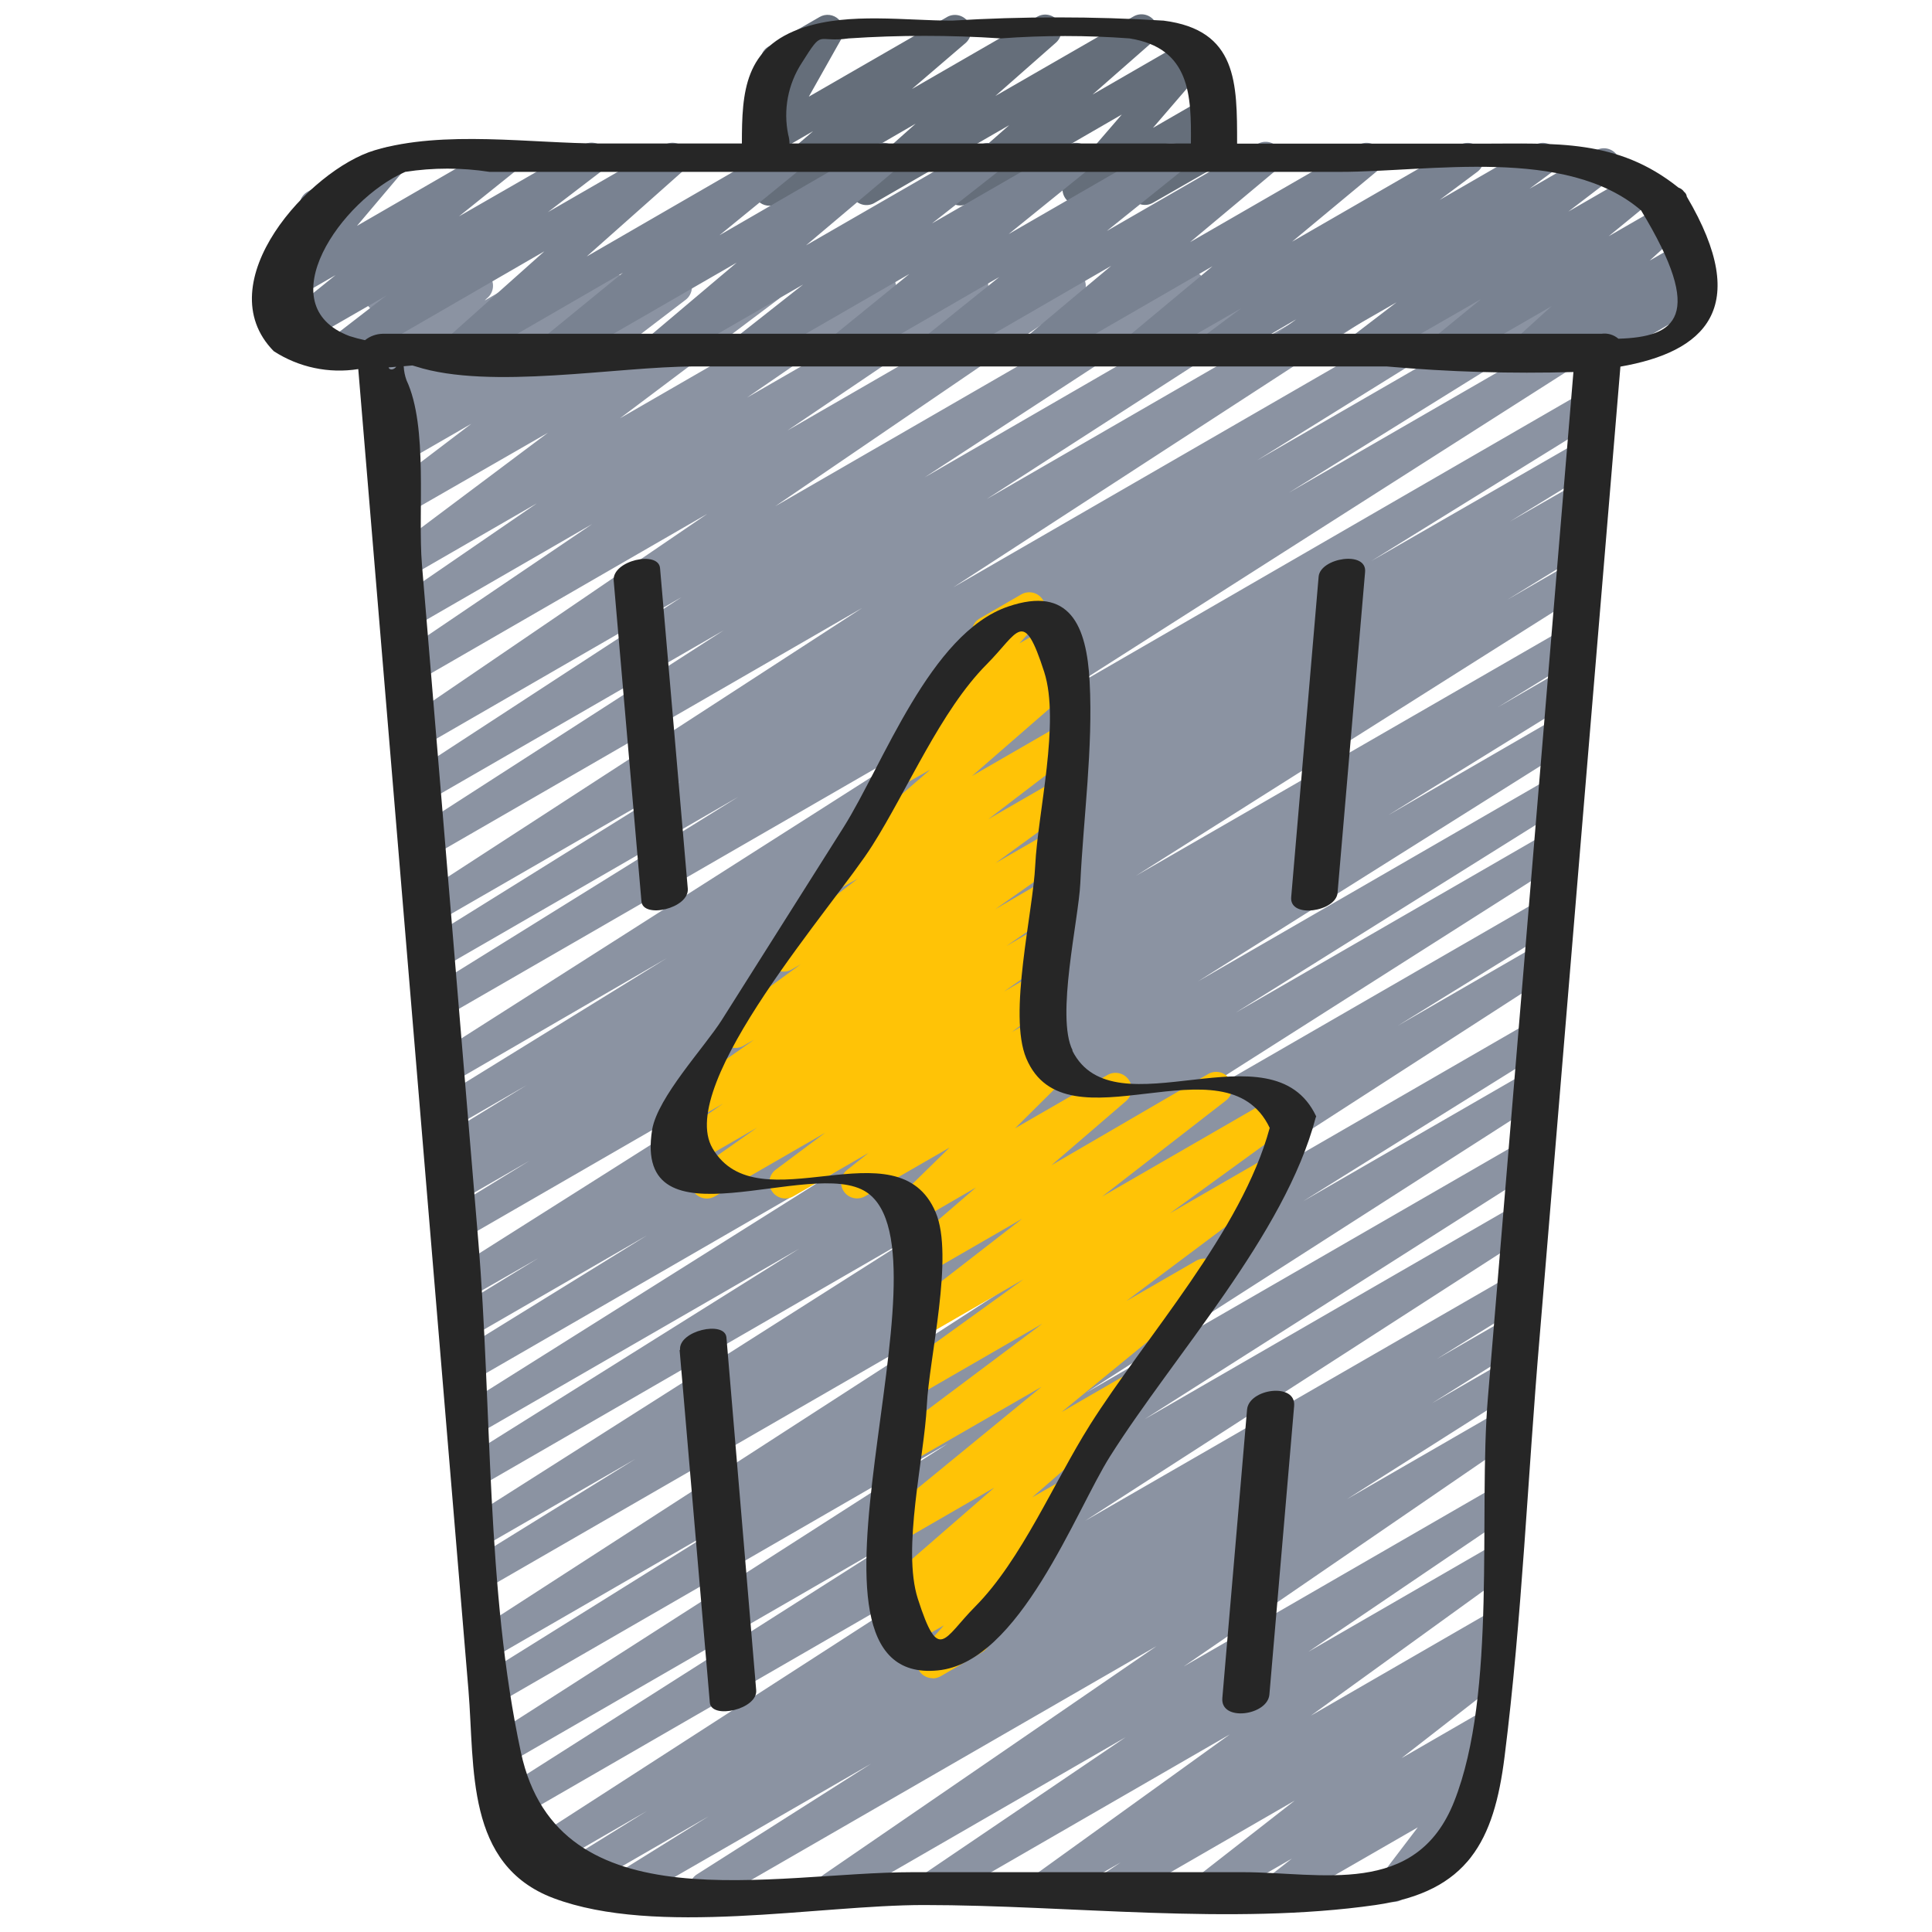
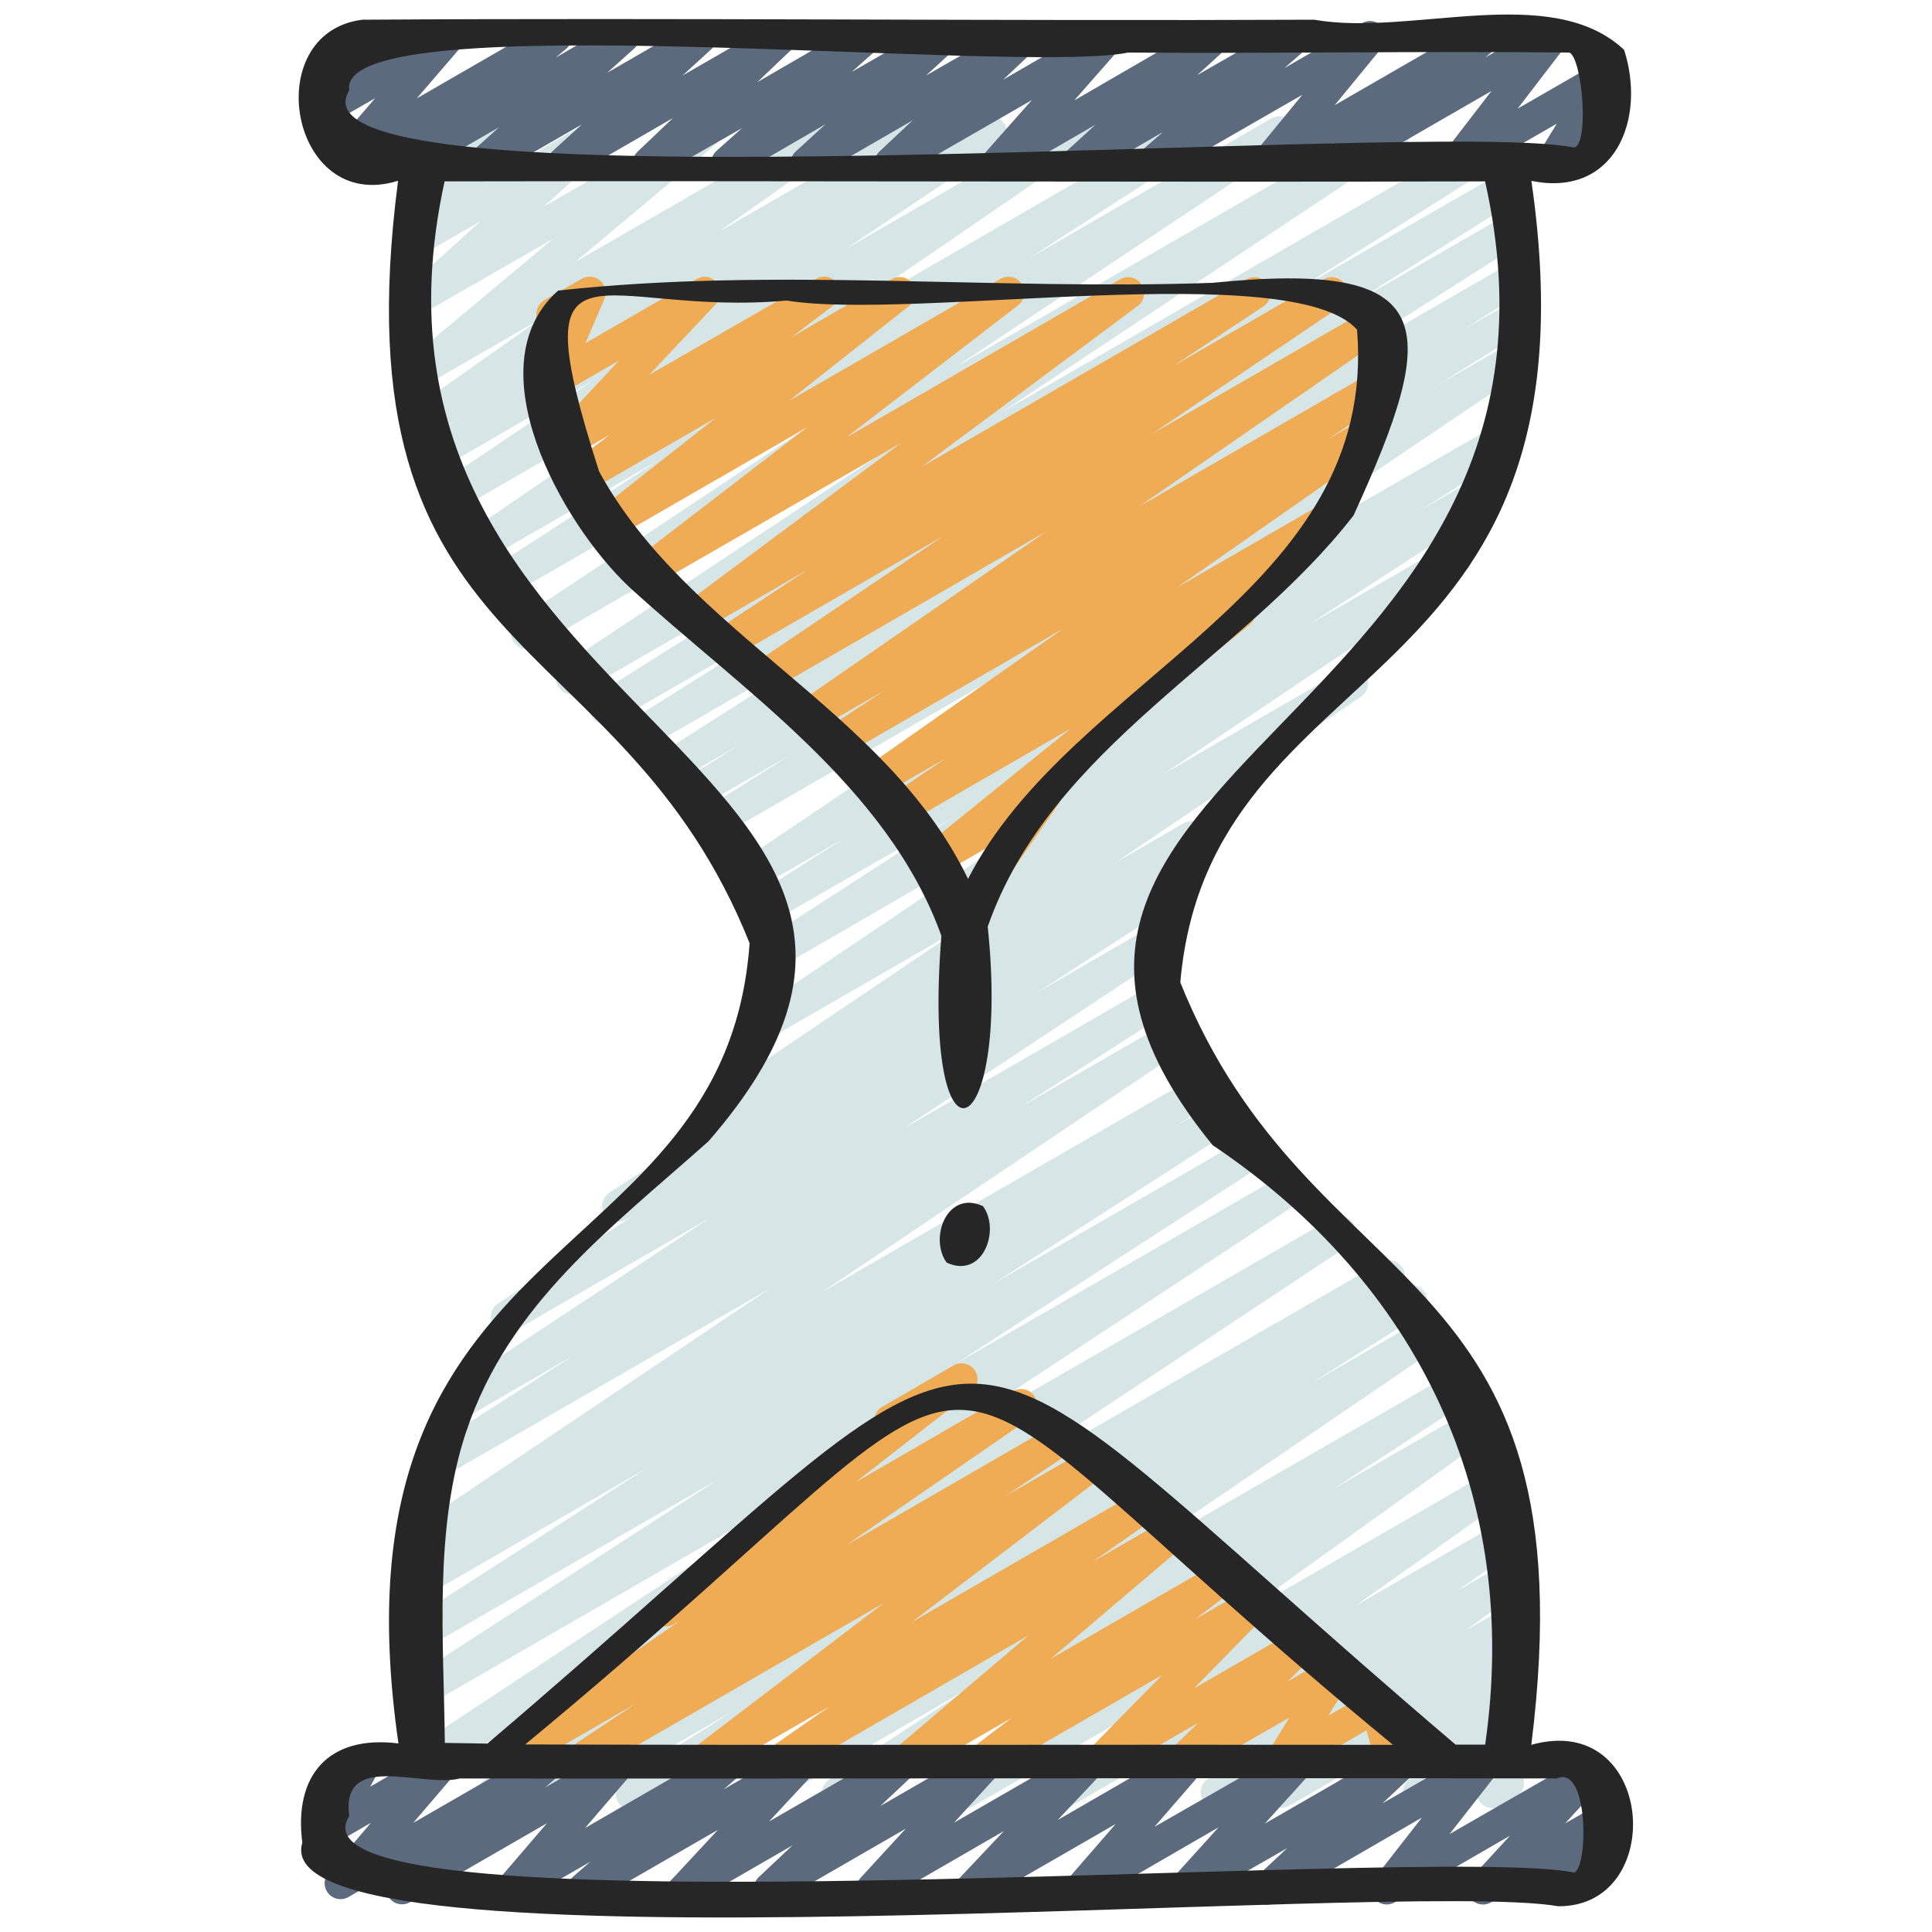
- <svg xmlns="http://www.w3.org/2000/svg" width="100px" height="100px" viewBox="0 0 250 250" preserveAspectRatio="none">
-   <path d="M80.77,246.34a2.07,2.07,0,0,1-1.09-3.83l12-7.47L74,245.24a2.07,2.07,0,0,1-2.13-3.55l11.83-7.34-14,8.08a2.07,2.07,0,0,1-2.16-3.53l58-37.43L66.28,235.68a2.07,2.07,0,0,1-2.15-3.54l51.08-32.49L65.49,228.36a2.07,2.07,0,0,1-2.15-3.54l59.27-38-57.8,33.37a2.07,2.07,0,0,1-2.13-3.55l31.78-19.82L64.31,214.23a2.07,2.07,0,0,1-2.16-3.54l67.28-43.48-65.87,38a2.07,2.07,0,1,1-2.12-3.56l20.78-12.86-19.08,11A2.08,2.08,0,0,1,61,196.29l57.2-36.35L62.47,192.13a2.08,2.08,0,0,1-2.14-3.56l43.1-27-41.5,23.95A2.08,2.08,0,0,1,59.78,182l48.76-30.67-47.2,27.26A2.07,2.07,0,0,1,59.21,175l24.52-15.15L60.88,173.05a2.08,2.08,0,0,1-2.12-3.57l10.87-6.66-9.16,5.25a2.08,2.08,0,0,1-2.15-3.55l58.32-36.91-56.82,32.8a2.08,2.08,0,0,1-2.13-3.57l10.83-6.64-9.13,5.26a2.07,2.07,0,0,1-2.12-3.56l1.4-.85a2.08,2.08,0,0,1-1.78-3.74l11.27-6.9-9.55,5.52a2.07,2.07,0,0,1-2.12-3.56L86.26,124l-28.11,16.3A2.08,2.08,0,0,1,56,136.73L126.18,92,57.43,131.67a2.08,2.08,0,0,1-2.13-3.56l40.24-25L56.91,125.42a2.08,2.08,0,0,1-2.14-3.56l33.36-20.77L56.4,119.4a2.07,2.07,0,0,1-2.16-3.52l57.34-37.22L55.7,110.92a2.07,2.07,0,0,1-2.15-3.53l40.1-25.83L55.11,103.8a2.07,2.07,0,0,1-2.79-.71,2.09,2.09,0,0,1,.62-2.82l35.26-23L54.52,96.72a2.07,2.07,0,0,1-2.21-3.5L91.53,66.49,53.82,88.26a2.08,2.08,0,0,1-2.2-3.51l25-16.93L53.24,81.32A2.08,2.08,0,0,1,51,77.81L69.47,65.13,52.7,74.81a2.07,2.07,0,0,1-2.29-3.45L70.9,56,52,66.86a2.08,2.08,0,0,1-2.3-3.44L61,54.83l-9.47,5.46a2.07,2.07,0,0,1-2.29-3.44l2-1.54-.15.08A2.07,2.07,0,0,1,48.72,52l1.36-1.14a2.07,2.07,0,0,1-1.89-3.5l1.12-1.1a2.08,2.08,0,0,1-2-2.66l1-3.44a2,2,0,0,1-.83-.79,2.08,2.08,0,0,1,.75-2.83l2.08-1.2a2.08,2.08,0,0,1,3,2.38l-.61,2.08,7.74-4.46A2.07,2.07,0,0,1,63,38.61l-.28.28,6.16-3.56a2.08,2.08,0,0,1,2.36,3.39l-.89.74,7.17-4.15a2.07,2.07,0,0,1,2.29,3.45l-2,1.55,8.67-5a2.08,2.08,0,0,1,2.3,3.44L77.53,47.34,98.41,35.29a2.07,2.07,0,0,1,2.28,3.45L80.22,54.13l32.67-18.86a2.08,2.08,0,0,1,2.21,3.51L96.66,51.45l28.05-16.17a2.07,2.07,0,0,1,2.2,3.51l-25,16.91,35.42-20.45a2.07,2.07,0,0,1,2.2,3.51L100.3,65.52l52.44-30.28a2.07,2.07,0,0,1,2.17,3.53l-35.26,23L165.6,35.21a2.07,2.07,0,0,1,2.15,3.53L127.68,64.58l50.85-29.36a2.07,2.07,0,0,1,2.17,3.53L123.36,76,194,35.21a2.08,2.08,0,0,1,2.14,3.56L162.68,59.56l42.2-24.36A2.07,2.07,0,0,1,207,38.76l-40.23,25,38.9-22.46a2.07,2.07,0,0,1,2.15,3.54L137.62,89.61l67.47-39a2.07,2.07,0,0,1,2.12,3.56L177.44,72.6,204.56,57a2.07,2.07,0,0,1,2.12,3.56l-11.31,6.93,8.74-5A2.08,2.08,0,0,1,206.23,66l-2.11,1.28A2.07,2.07,0,0,1,205.81,71l-10.76,6.6,8.19-4.73a2.07,2.07,0,0,1,2.14,3.55L147,113.32l55.49-32a2.08,2.08,0,0,1,2.13,3.56l-10.81,6.64,8.23-4.76a2.08,2.08,0,0,1,2.13,3.57l-24.58,15.18L201.57,92.8a2.08,2.08,0,0,1,2.15,3.55L155,127l45.91-26.51a2.07,2.07,0,0,1,2.14,3.55l-43.16,27,40.42-23.33a2.07,2.07,0,0,1,2.15,3.54L145.3,147.61l54.34-31.36a2.08,2.08,0,0,1,2.12,3.57l-20.87,12.9,18.25-10.54a2.07,2.07,0,0,1,2.16,3.54L134,169.18l64.27-37.11a2.07,2.07,0,0,1,2.14,3.55l-31.79,19.82,29.11-16.8a2.07,2.07,0,0,1,2.15,3.54l-59.28,38L197,147.64a2.07,2.07,0,0,1,2.14,3.54L148.1,183.65l48.23-27.84a2.08,2.08,0,0,1,2.16,3.54l-58.07,37.44L195.56,165a2.07,2.07,0,0,1,2.13,3.55l-11.78,7.31,9.19-5.3a2.07,2.07,0,0,1,2.13,3.55l-11.94,7.47,9.34-5.39a2.07,2.07,0,0,1,2.15,3.54L174.28,194l19.82-11.44a2.07,2.07,0,0,1,2.2,3.51l-43.13,29.57,40.12-23.16a2.07,2.07,0,0,1,2.19,3.51L169.3,213.74l23.33-13.48a2.08,2.08,0,0,1,2.25,3.48L169.63,222l22.27-12.86a2.07,2.07,0,0,1,2.2,3.51l-2.46,1.66a2.08,2.08,0,0,1,2.13,3.53l-12.41,9.66,9.45-5.46a2.08,2.08,0,0,1,2.31,3.43l-2.84,2.22.06,0a2.08,2.08,0,0,1,2.69,3.05l-5,6.56a2.09,2.09,0,0,1,2.23,1,2.06,2.06,0,0,1-.76,2.82l-8.19,4.74a2.09,2.09,0,0,1-2.58-.43,2.07,2.07,0,0,1-.11-2.61l4.84-6.36-16.8,9.68a2.07,2.07,0,0,1-2.31-3.43l2.82-2.21-9.77,5.64a2.07,2.07,0,0,1-2.31-3.43L167.53,233l-22.69,13.1a2.08,2.08,0,0,1-2.2-3.51L145,241l-8.84,5.09a2.08,2.08,0,0,1-2.25-3.48l25.23-18.18-37.52,21.66a2.08,2.08,0,0,1-2.2-3.51l26.23-17.78-36.88,21.29a2.07,2.07,0,0,1-2.21-3.5L149.67,213,92.38,246.05a2.07,2.07,0,0,1-2.15-3.54l22.51-14.3L81.81,246.05a2,2,0,0,1-1,.29Z" fill="#8b93a2" />
-   <path d="M99.57,26.62a2.05,2.05,0,0,1-1.95-1.35,2.09,2.09,0,0,1,.6-2.3l7-6-5.09,2.94a2.07,2.07,0,0,1-2.84-2.82l4.23-7.49-.17.09A2.07,2.07,0,0,1,99.32,6.1l6.73-3.9a2.06,2.06,0,0,1,2.49.32A2.09,2.09,0,0,1,108.89,5l-4.23,7.51,18-10.37A2.08,2.08,0,0,1,125,5.52l-7,6,16.26-9.38a2.08,2.08,0,0,1,2.41,3.35l-7.87,6.93L146.64,2.15a2.07,2.07,0,0,1,2.41,3.35l-7.67,6.73,12.34-7.12a2.07,2.07,0,0,1,2.61,3.15l-7.14,8.29,6.74-3.89a2.08,2.08,0,0,1,2.6,3.17l-1.29,1.46a2.08,2.08,0,0,1,.83,3.86l-8.88,5.09a2.07,2.07,0,0,1-2.59-3.16l.46-.53-6.44,3.71A2.07,2.07,0,0,1,138,23.12l7.16-8.3L125.33,26.29a2.07,2.07,0,0,1-2.41-3.35l7.68-6.75L113.05,26.32A2.08,2.08,0,0,1,110.64,23L118.49,16,100.61,26.35a2,2,0,0,1-1,.27Z" fill="#656e7a" />
-   <path d="M166,47.24a2.07,2.07,0,0,1-1.24-3.73l3-2.21L158,47a2.08,2.08,0,0,1-2.28-3.46l4.91-3.66L148.26,47a2.07,2.07,0,0,1-2.36-3.39l11-9.16L135.16,47a2.08,2.08,0,0,1-2.37-3.39l11-9.21L122,47a2.07,2.07,0,0,1-2.34-3.41l9.64-7.74L110,47a2.07,2.07,0,0,1-2.34-3.41l10-8.13L97.66,47a2.07,2.07,0,0,1-2.32-3.42l8.58-6.76L86.29,47a2.07,2.07,0,0,1-2.37-3.38l11.4-9.63L72.78,47a2.07,2.07,0,0,1-2.35-3.4l10.16-8.3L60.36,47a2.08,2.08,0,0,1-2.43-3.32L70.44,32.52,45.4,47a2.07,2.07,0,0,1-2.29-3.44L50,38.24,38.47,44.88a2.08,2.08,0,0,1-2.34-3.41l7.29-5.87-5.48,3.16a2.08,2.08,0,0,1-2.62-3.14l6-7a2.07,2.07,0,0,1-1.52-3.81l9.58-5.53A2.07,2.07,0,0,1,52,22.36l-5.81,6.87L64.34,18.74a2.08,2.08,0,0,1,2.34,3.41L59.39,28,75.5,18.74a2.07,2.07,0,0,1,2.29,3.44L70.9,27.45,86,18.74a2.08,2.08,0,0,1,2.42,3.35L75.92,33.19l25-14.45a2.08,2.08,0,0,1,2.35,3.4l-10.17,8.3,20.23-11.7a2.08,2.08,0,0,1,2.38,3.38l-11.41,9.63,22.55-13a2.08,2.08,0,0,1,2.32,3.43l-8.57,6.73,17.62-10.16a2.08,2.08,0,0,1,2.35,3.41l-10.05,8.13,20-11.54a2.07,2.07,0,0,1,2.33,3.4l-9.63,7.74,19.32-11.14A2.08,2.08,0,0,1,165,22.13l-11,9.2,21.83-12.59a2.08,2.08,0,0,1,2.37,3.39l-11,9.14,21.73-12.53a2.08,2.08,0,0,1,2.28,3.46l-4.92,3.67,12.35-7.13a2.08,2.08,0,0,1,2.27,3.47l-3,2.22,8.54-4.93a2.07,2.07,0,0,1,2.3,3.44l-5.81,4.44,8.87-5.12a2.07,2.07,0,0,1,2.35,3.4l-6,4.91,7.35-4.24a2.07,2.07,0,0,1,2.42,3.32l-4.46,4.07,4.14-2.39A2.07,2.07,0,0,1,220,34.6l-1.07,1.06a2.07,2.07,0,0,1,1.28,3.85L207.32,47a2.07,2.07,0,0,1-2.49-3.27l.6-.6L198.73,47a2.07,2.07,0,0,1-2.43-3.32l4.47-4.06L188,47a2.08,2.08,0,0,1-2.35-3.4l6-4.9L177.21,47a2.07,2.07,0,0,1-2.3-3.44l5.8-4.44L167,47a2,2,0,0,1-1,.29Z" fill="#798291" />
-   <path d="M120.69,217.16a2.07,2.07,0,0,1-1.55-3.45l3-3.39-4.85,2.79a2.07,2.07,0,0,1-2.35-3.39l1.86-1.53a2.07,2.07,0,0,1-2.24-3.44l14.1-12.25L117.4,199a2.07,2.07,0,0,1-2.34-3.4l19.72-16.15-16.92,9.76a2.07,2.07,0,0,1-2.29-3.45l19.33-14.49-16.66,9.62a2.08,2.08,0,0,1-2.25-3.48l16.45-11.87-13.86,8a2.07,2.07,0,0,1-2.31-3.43l16-12.41L119,165.36a2.07,2.07,0,0,1-2.39-3.36l9.68-8.34-7,4.06a2.08,2.08,0,0,1-2.49-3.28l6.08-5.95-10.93,6.3a2.07,2.07,0,0,1-2.33-3.41l2.78-2.2-9.72,5.61a2.07,2.07,0,0,1-2.28-3.45l6.39-4.77-14.25,8.22a2.07,2.07,0,0,1-2.24-3.48l7.65-5.39-9.77,5.64a2.07,2.07,0,0,1-2.21-3.5l7.6-5.25-3.15,1.81a2.07,2.07,0,0,1-2.22-3.49l9.38-6.59-1.25.71A2.07,2.07,0,0,1,94,131.78l9.61-7-1.2.69a2.06,2.06,0,0,1-2.72-.66,2.08,2.08,0,0,1,.43-2.78L111,113.7l-1.82,1a2.07,2.07,0,0,1-2.39-3.36L120.36,99.6,117.87,101a2.07,2.07,0,0,1-2.34-3.41l5.16-4.18a2.07,2.07,0,0,1-.58-3.22l6.22-6.93a1.73,1.73,0,0,1-.3-.41,2.07,2.07,0,0,1,.76-2.83l5.39-3.12a2.08,2.08,0,0,1,2.58,3.18l-2.85,3.17,4.64-2.67A2.07,2.07,0,0,1,138.89,84l-1.18,1a2.07,2.07,0,0,1,1.62,3.62l-13.55,11.79,10.74-6.2a2.07,2.07,0,0,1,2.29,3.44L127.89,106l8.3-4.79a2.07,2.07,0,0,1,2.25,3.47l-9.61,7,7.06-4.07a2.07,2.07,0,0,1,2.22,3.49l-9.37,6.58,6.86-4a2.07,2.07,0,0,1,2.22,3.5l-7.59,5.24,5.12-3a2.08,2.08,0,0,1,2.23,3.49l-7.65,5.39,5.14-3a2.08,2.08,0,0,1,2.28,3.46l-6.41,4.78,3.84-2.21a2.07,2.07,0,0,1,2.32,3.41l-2.77,2.2.59-.34A2.07,2.07,0,0,1,137.4,140l-6.05,6,12-6.92a2.08,2.08,0,0,1,2.39,3.37l-9.68,8.33L156.3,139a2.07,2.07,0,0,1,2.31,3.43l-16,12.41,22.94-13.24a2.08,2.08,0,0,1,2.25,3.48L151.39,157l11.42-6.59a2.07,2.07,0,0,1,2.28,3.45l-19.34,14.49,9-5.19a2.07,2.07,0,0,1,2.35,3.4l-19.72,16.15,7.88-4.56a2.07,2.07,0,0,1,2.4,3.36l-14.1,12.25,2.9-1.66a2.07,2.07,0,0,1,2.35,3.39l-5.67,4.67a2.09,2.09,0,0,1,.74,3.3l-6.34,7.09a1.83,1.83,0,0,1,.31.42,2.06,2.06,0,0,1-.76,2.82l-5.36,3.11a2.13,2.13,0,0,1-1,.28Z" fill="#ffc306" />
-   <path d="M138.79,135.91c-2.18-4.34.78-16.9,1-21.6.41-8.55,1.66-17.54,1.21-26.08-.38-7.27-2.55-12.48-10.56-9.74-10.1,3.45-16.18,20.47-21.29,28.57L93.39,132c-2.21,3.49-8.27,9.95-9,14.16-2.55,15.76,20.69,3.4,27.74,8.11,11.95,8-12.17,64,9.22,61.88,10.57-1,17.83-20.65,22.29-27.7,8.29-13.13,22.6-28.65,26.6-43.8l0,0c0-.07.1-.14.07-.2-5.69-12.08-26.13,2.29-31.55-8.49Zm2.2,48.56c-4.54,7.19-8.81,17.39-14.8,23.42-4.12,4.15-4.71,7.41-7.42-1-2.08-6.49.83-18.25,1.16-25,.28-6.1,3.55-19.33,1.15-25-4.9-11.64-23,1.79-28.88-8.3-4.87-8.35,16-31.71,20.7-39.22,4.56-7.19,8.79-17.39,14.79-23.42,4.12-4.14,4.72-7.41,7.43,1,2.08,6.49-.83,18.25-1.16,25-.28,6.1-3.54,19.33-1.16,25,5.13,12.18,25.8-3,31.5,9-3.63,13.4-16,26.94-23.31,38.51Z" fill="#262626" />
-   <path d="M48.5,19.44c-8.4,2.49-21.77,17.14-13.08,26a15.61,15.61,0,0,0,10.94,2.32q4.44,53.2,8.87,106.4,2.69,32.28,5.39,64.56c.83,10.06-.42,22.59,11,26.9,13.32,5,34.16.89,47.93.89,18.79,0,39.8,2.67,58.43,0,12-1.72,15.35-8.34,16.71-19.19,2.27-18,3-36.37,4.55-54.46q5.2-62.71,10.44-125.42c10.79-1.88,17.16-7.47,8.59-22a.89.89,0,0,0-.35-.62,1.4,1.4,0,0,0-.72-.54c-7.93-6.35-15.88-5.69-25.64-5.69H160.08c0-7.82.06-14.7-9.51-15.92a223.16,223.16,0,0,0-27.37,0c-6,0-13.3-1.06-19.16.87C96.31,6.06,96,11.9,96,18.57H77.84c-9.06,0-20.41-1.78-29.34.87Zm1.78,28.1,1-.08C50.81,48,50.35,47.82,50.28,47.54ZM192.53,180.9c-1.25,14.91,1.21,38.13-4.36,52.21-4.93,12.48-17.29,9.15-27.32,9.15H118.08c-18,0-45.84,7-50.67-15.49-4.54-21.06-3.73-44.75-5.52-66.19L54.6,73.06c-.56-6.7.83-17.84-2-23.86a6.19,6.19,0,0,1-.36-1.81l1.12-.1c.16.05.28.07.45.13,9.58,3.08,26.07,0,36,0h89.64a207.07,207.07,0,0,0,24.15.72ZM212.36,27.23c8.39,13.82,4.46,16.38-2.94,16.6a2.76,2.76,0,0,0-2.19-.64H49.51a3.79,3.79,0,0,0-2.28.83,20.55,20.55,0,0,1-2-.53c-10.6-4-1.07-17.65,7.21-21.25a35.64,35.64,0,0,1,10.91,0H173.4C185,22.24,202.67,18.91,212.36,27.23ZM102,17.45a12.41,12.41,0,0,1,1.75-9.31c2.86-4.54,1.78-2.56,6.07-3.17a147,147,0,0,1,19.69,0,112.85,112.85,0,0,1,16.65,0c7.91,1.25,8,7.47,7.94,13.6H102.16a4.21,4.21,0,0,0-.16-1.12Z" fill="#262626" />
-   <path d="M87.94,174.68q1.95,22.81,3.91,45.63c.19,2.22,6.22.89,6-1.61L94,173.07c-.19-2.23-6.23-.89-6,1.61Z" fill="#262626" />
-   <path d="M89,115,85.41,73.52c-.19-2.32-6.22-1-6,1.61L83,116.61C83.16,118.93,89.19,117.57,89,115Z" fill="#262626" />
-   <path d="M161.37,182.4l-3.2,37.33c-.26,3.1,5.86,2.27,6.09-.46l3.2-37.33C167.73,178.85,161.61,179.68,161.37,182.4Z" fill="#262626" />
-   <path d="M170.63,74.62q-1.77,20.73-3.55,41.47c-.25,2.84,5.85,1.86,6-.58q1.78-20.73,3.56-41.47C176.93,71.2,170.84,72.18,170.63,74.62Z" fill="#262626" />
+ <svg xmlns="http://www.w3.org/2000/svg" width="250" height="250" viewBox="0 0 250 250">
+   <path d="M63.83,234.15a2.06,2.06,0,0,1-2.07-2.06,2.08,2.08,0,0,1,.92-1.73l54.17-35.93L55.72,229.72a2.07,2.07,0,0,1-2.17-3.52l54.57-36-52.4,30.26a2.07,2.07,0,0,1-2.16-3.53L93,191.4,55.72,212.9a2.07,2.07,0,0,1-2.15-3.53l30-19.32L55.72,206.16a2.07,2.07,0,0,1-2.13-3.54l3.77-2.37-1.51.87a2.07,2.07,0,0,1-2.18-3.51l45.89-30.83L57.55,191a2.06,2.06,0,0,1-2.15-3.52l18.93-12.15-14.24,8.23a2.07,2.07,0,0,1-2.18-3.52l34-22.47L66.55,172.22a2.07,2.07,0,0,1-2.15-3.53l17.87-11.58-1.21.69a2.06,2.06,0,0,1-2.15-3.52l14.27-9.18a2.07,2.07,0,0,1-1.28-2.63,2.12,2.12,0,0,1,.8-1l32.05-21.61-24.42,14.09a2.06,2.06,0,0,1-2.18-3.5L137,104.28,101.24,125a2.07,2.07,0,0,1-2.16-3.53L123,106l-22.62,13a2.07,2.07,0,0,1-2.14-3.53l11.21-7.11-10.61,6.12a2.07,2.07,0,0,1-2.19-3.5l48.42-32.66-50.5,29.11a2.07,2.07,0,0,1-2.13-3.54l10-6.29L91.32,104a2.07,2.07,0,0,1-2.14-3.54l6.57-4.11-7.91,4.55a2.07,2.07,0,0,1-2.15-3.53l28.92-18.44L83.38,97a2.07,2.07,0,0,1-2.14-3.54l21.09-13.27-23,13.26a2.07,2.07,0,0,1-2.14-3.54h0l28.56-18L75,89.61a2.07,2.07,0,0,1-2.18-3.51l51.68-34.32-55.39,32A2.07,2.07,0,0,1,67,80.23l43-28.61L64.66,77.79a2.07,2.07,0,0,1-2.15-3.53L85.05,59.67,61.9,73a2.07,2.07,0,0,1-2.2-3.5l35-24L58.92,66.19a2.07,2.07,0,1,1-2.19-3.51l19.94-13.4L57.24,60.5A2.07,2.07,0,0,1,55.07,57l4-2.64-2.76,1.58a2.06,2.06,0,0,1-2.23-3.47L69.86,41.32,55.8,49.43a2.07,2.07,0,0,1-2.36-3.37L71.57,30.9,55.72,40a2.07,2.07,0,0,1-2.43-3.31l8.9-8.07-6.47,3.72a2.07,2.07,0,0,1-2.67-3.05l3.92-5L55.73,25a2.07,2.07,0,0,1-3-2.46l.83-2.44a1.88,1.88,0,0,1-.67-.7,2.07,2.07,0,0,1,.75-2.82l2.07-1.19a2.06,2.06,0,0,1,3,2.46l-.27.82,5.69-3.27a2.07,2.07,0,0,1,2.67,3.06l-3.93,5,14-8.12a2.07,2.07,0,0,1,2.42,3.31l-8.89,8.06L90.14,15.39a2.07,2.07,0,0,1,2.36,3.38L74.41,33.92l32.11-18.54a2.06,2.06,0,0,1,2.23,3.47L93,30l25.36-14.64a2.07,2.07,0,0,1,2.17,3.52l-4,2.62,10.67-6.15a2.07,2.07,0,0,1,2.19,3.51l-20,13.38,29.3-16.91a2.06,2.06,0,0,1,2.2,3.49l-35,24,47.71-27.54a2.07,2.07,0,0,1,2.16,3.53l-22.5,14.55,31.34-18.09a2.07,2.07,0,0,1,2.17,3.51l-43,28.63L179.4,15.31a2.06,2.06,0,0,1,2.17,3.51L129.89,53.17l64.09-37a2.06,2.06,0,0,1,2.13,3.53l-28.56,18L194,22.49A2.06,2.06,0,0,1,196.11,26l-21,13.23L194,28.35a2.07,2.07,0,0,1,2.14,3.53L167.2,50.32,194,34.87a2.06,2.06,0,0,1,2.13,3.53l-6.56,4.11L194,40a2.06,2.06,0,0,1,2.13,3.53L186,49.84l7.9-4.55a2.06,2.06,0,0,1,2.18,3.5L147.7,81.47l45.1-26A2.07,2.07,0,0,1,194.94,59L183.83,66,191,61.88a2.07,2.07,0,0,1,2.16,3.52L169.26,80.89l18-10.4A2.07,2.07,0,0,1,189.47,74L150.6,100.13,174,86.6a2.07,2.07,0,0,1,2.19,3.5l-32,21.62,9-5.21a2.07,2.07,0,0,1,2.16,3.53l-4.62,3a2.07,2.07,0,0,1,1.38,3.79l-17.86,11.57,14.28-8.24a2,2,0,0,1,2.79.71,2.07,2.07,0,0,1-.61,2.81l-33.95,22.44,32-18.49a2.07,2.07,0,0,1,2.15,3.52l-18.9,12.13,18.08-10.44a2.07,2.07,0,0,1,2.19,3.51l-45.91,30.85,47.31-27.33a2.07,2.07,0,0,1,2.13,3.55l-3.83,2.4,4.4-2.54a2.07,2.07,0,0,1,2.15,3.53l-30,19.31,32.37-18.68a2.07,2.07,0,0,1,2.15,3.52l-39.38,25.51L166.06,152a2.07,2.07,0,0,1,2.17,3.51l-54.57,36,58.75-33.9a2.07,2.07,0,0,1,2.18,3.51L120.42,197l58.26-33.63a2.06,2.06,0,0,1,2.12,3.54l-2,1.27,2.76-1.59a2.07,2.07,0,0,1,2.15,3.54l-14.1,8.91,14.84-8.59a2.07,2.07,0,0,1,2.2,3.49l-42.16,28.76,44-25.37a2.06,2.06,0,0,1,2.16,3.51l-18.14,11.85,18.11-10.45a2.07,2.07,0,0,1,2.24,3.47L159.73,209.5l33.11-19.12a2.07,2.07,0,0,1,2.23,3.48l-19.69,13.93,18.42-10.63a2.07,2.07,0,0,1,2.22,3.48l-7.59,5.29,5.56-3.21a2.07,2.07,0,0,1,2.25,3.46L189.62,211l4.4-2.53a2.07,2.07,0,0,1,2.26,3.45L194.85,213a2.07,2.07,0,0,1,1.55,3.64l-1.84,1.52a2.07,2.07,0,0,1,2,3.44L195,223.24a2,2,0,0,1,1.42.45,2.09,2.09,0,0,1,.69,2.22l-.94,3a2.11,2.11,0,0,1,.77.77,2.07,2.07,0,0,1-.75,2.82l-2.07,1.2a2.07,2.07,0,0,1-3-2.4l.5-1.62-7,4a2.07,2.07,0,0,1-2.51-3.24l1-1.06-7.45,4.31a2.07,2.07,0,0,1-2.35-3.38l1.49-1.24-8,4.62a2.07,2.07,0,0,1-2.26-3.45l.24-.18-6.3,3.64a2.07,2.07,0,0,1-2.26-3.46l6.64-4.84-14.42,8.32a2.06,2.06,0,0,1-2.21-3.48l7.53-5.28-15.17,8.77a2.07,2.07,0,0,1-2.23-3.48l19.68-13.92-30.16,17.41a2.07,2.07,0,0,1-2.24-3.47l33.05-23.76-47.17,27.25a2.07,2.07,0,0,1-2.17-3.53l18.16-11.86L98.86,233.85a2.07,2.07,0,0,1-2.2-3.5l42.17-28.77L82.92,233.85a2.07,2.07,0,1,1-2.13-3.54l14.13-8.93L73.29,233.86a2.07,2.07,0,0,1-2.12-3.55h0l2-1.24-8.27,4.78a2,2,0,0,1-1,.3Z" fill="#d6e6e7" />
+   <path d="M124.3,120.73a2.05,2.05,0,0,1-2.06-2.07,2,2,0,0,1,.37-1.18l5.62-8.08-6.5,3.75a2.07,2.07,0,0,1-2.34-3.39l19.15-15.48-21.45,12.4a2.07,2.07,0,0,1-2.19-3.5l7.55-5.1L113.91,103a2.06,2.06,0,0,1-2.22-3.47l25.91-18.2L109,97.87a2.07,2.07,0,0,1-2.16-3.52l7.62-5-9,5.16A2.07,2.07,0,0,1,103.24,91l32.21-22.27L99.75,89.38a2.07,2.07,0,0,1-2.19-3.5L122.1,69.34,94.85,85.06a2.07,2.07,0,0,1-2.17-3.51l11.8-7.82L90.9,81.59a2.07,2.07,0,0,1-2.27-3.45l28-20.84L84.46,75.84a2.07,2.07,0,0,1-2.29-3.43l22.24-17.1L79.25,69.83a2.06,2.06,0,0,1-2.31-3.41L92.65,54.05,75.77,63.81a2.07,2.07,0,0,1-2.28-3.44l5.41-4.1L74,59.1a2.07,2.07,0,0,1-2.54-3.2l8.65-9.25L72.4,51.1a2.07,2.07,0,0,1-2.93-2.6L72,42.66a2.1,2.1,0,0,1-2.32-1,2.06,2.06,0,0,1,.76-2.82h0l4.83-2.76a2.07,2.07,0,0,1,2.94,2.6l-2.45,5.72,14.4-8.32a2.07,2.07,0,0,1,2.54,3.2L84,48.51l21.54-12.4a2.06,2.06,0,0,1,2.28,3.43l-5.41,4.1,13-7.53a2.07,2.07,0,0,1,2.32,3.41L102.08,51.88l27.34-15.77a2.06,2.06,0,0,1,2.29,3.42l-22.23,17.1L145,36.11a2.07,2.07,0,0,1,2.27,3.44l-28,20.85,42.08-24.29a2.07,2.07,0,0,1,2.18,3.51l-11.8,7.8,19.6-11.31a2.07,2.07,0,0,1,2.19,3.5L149.07,56.15,177.4,39.79a2.07,2.07,0,0,1,2.21,3.49l-32.2,22.26,29.77-17.19a2.07,2.07,0,0,1,2.17,3.52l-7.6,5,4.3-2.48a2.07,2.07,0,0,1,2.22,3.48L152.35,76l18.84-10.88a2.07,2.07,0,0,1,2.19,3.5l-12.73,8.6a2,2,0,0,1,1.42.87,2.07,2.07,0,0,1-.41,2.78l-25.22,20.4a2.08,2.08,0,0,1,.48,2.86l-9.21,13.23a2.08,2.08,0,0,1-1,2.27l-1.39.79a2.1,2.1,0,0,1-1,.28Z" fill="#efac54" />
+   <path d="M74.91,229.89a2.06,2.06,0,0,1-1.14-3.78l8.53-5.69L66.37,229.6a2.07,2.07,0,0,1-2.2-3.49l23.88-16.43-.87.5a2.05,2.05,0,0,1-2.82-.75,2.07,2.07,0,0,1,.51-2.67l28.4-22.17a2.06,2.06,0,0,1,.89-2.55l9.24-5.36a2.07,2.07,0,0,1,2.31,3.42l-15,11.7L131.12,180a2.07,2.07,0,0,1,2.2,3.5L109.41,200l26.92-15.55a2.07,2.07,0,0,1,2.18,3.51L130,193.65l10.25-5.91a2.07,2.07,0,0,1,2.29,3.43l-24.58,18.75,28.83-16.65a2.07,2.07,0,0,1,2.22,3.49l-7.59,5.31,9.38-5.41a2.07,2.07,0,0,1,2.37,3.36l-17.2,14.62,21.45-12.38a2.06,2.06,0,0,1,2.28,3.43l-5.08,3.86,6.79-3.92a2.07,2.07,0,0,1,2.51,3.24l-9.43,9.62,13.15-7.59a2.07,2.07,0,0,1,2.48,3.28l-3.56,3.43,5.38-3.09a2.07,2.07,0,0,1,2.79,2.87L171.89,222l5.24-3a2.07,2.07,0,0,1,2.83.75,2.3,2.3,0,0,1,.2.49l1.24,4.51,1.47-.87a2.06,2.06,0,1,1,2.22,3.48.6.6,0,0,1-.15.09l-3.84,2.22a2.08,2.08,0,0,1-2.83-.76,2.55,2.55,0,0,1-.2-.48l-1.24-4.52-10,5.75a2.07,2.07,0,0,1-2.79-2.87l2.81-4.54L154,229.63a2.07,2.07,0,0,1-2.48-3.28l3.56-3.43-11.62,6.68a2.07,2.07,0,0,1-2.51-3.23l9.43-9.62L128.09,229.6a2.07,2.07,0,0,1-2.29-3.43l5.09-3.86-12.64,7.29a2.07,2.07,0,0,1-2.37-3.36l17.2-14.62-31.15,18a2.07,2.07,0,0,1-2.22-3.48l7.61-5.31L92.08,229.6a2.07,2.07,0,0,1-2.29-3.43l24.58-18.74L75.94,229.6a2,2,0,0,1-1,.29Z" fill="#efac54" />
+   <path d="M52.39,23.16a2.07,2.07,0,0,1-2.07-2.06,2.09,2.09,0,0,1,.74-1.59l1.24-1.05-6.84,4a2.07,2.07,0,0,1-2.6-3.14l5.68-6.61-5.23,3a2.07,2.07,0,0,1-2.84-2.79l1.8-3.25a2.06,2.06,0,0,1-.82-3.84L46.27,3a2.06,2.06,0,0,1,2.84,2.79L47.68,8.4,57,3a2.07,2.07,0,0,1,2.61,3.13l-5.69,6.61L70.8,3A2.07,2.07,0,0,1,73.16,6.4L71.9,7.46,79.58,3A2.07,2.07,0,0,1,82,6.34L78.55,9.43,89.68,3a2.06,2.06,0,0,1,2.81.8,2.08,2.08,0,0,1-.38,2.51l-3.8,3.47L100.07,3a2.07,2.07,0,0,1,2.46,3.31L98,10.63,111.17,3a2.07,2.07,0,0,1,2.41,3.31l-3.37,3,11-6.33a2.07,2.07,0,0,1,2.43,3.31l-3.82,3.49L131.62,3a2.07,2.07,0,0,1,2.44,3.31l-4.25,4L142.44,3A2.07,2.07,0,0,1,145,6.18L139,13,156.25,3a2.07,2.07,0,0,1,2.42,3.31l-3.76,3.42L166.61,3A2.06,2.06,0,0,1,169,6.37l-2.81,2.45L176.24,3a2.06,2.06,0,0,1,2.82.76,2.09,2.09,0,0,1-.19,2.34l-6.16,7.51L191.1,3a2.07,2.07,0,0,1,2.36,3.37l-1.27,1.07L199.88,3a2.07,2.07,0,0,1,2.68,3l-6.18,8.06,10-5.76a2.07,2.07,0,0,1,2.8,2.86l-2.48,4.1a2.07,2.07,0,0,1,1.74,3.73l-6.61,3.82a2.07,2.07,0,0,1-2.83-.76A2,2,0,0,1,199,20l2.45-4-12,6.91a2.07,2.07,0,0,1-2.68-3.05L193,11.77,173.73,22.88a2.07,2.07,0,0,1-2.36-3.37l1.28-1.08L165,22.88a2.07,2.07,0,0,1-2.63-3.11l6.16-7.51L150.07,22.88a2.07,2.07,0,0,1-2.4-3.35l2.81-2.44-10,5.79A2.07,2.07,0,0,1,138,19.57l3.75-3.43L130.1,22.88a2.07,2.07,0,0,1-2.58-3.16l6-6.77-17.24,9.93a2.07,2.07,0,0,1-2.45-3.31l4.27-4-12.64,7.31A2.07,2.07,0,0,1,103,19.57l3.83-3.5L95.08,22.88a2.07,2.07,0,0,1-2.42-3.31l3.37-3L85,22.88a2.07,2.07,0,0,1-2.83-.76,2.05,2.05,0,0,1,.37-2.53l4.54-4.32L73.92,22.88a2.07,2.07,0,0,1-2.43-3.31l3.8-3.47L63.53,22.88a2.07,2.07,0,0,1-2.41-3.31l3.45-3.1L53.43,22.88a2.1,2.1,0,0,1-1,.28Z" fill="#5b6a7c" />
+   <path d="M75.54,246.43a2.06,2.06,0,0,1-1.34-3.63l2.19-1.89-9.1,5.24a2.07,2.07,0,0,1-2.6-3.13l6.09-7.1L53.06,246.14a2.06,2.06,0,0,1-2.37-3.35l1.93-1.66-7.5,4.33a2.06,2.06,0,0,1-2.6-3.13L48,235.87l-4.72,2.72a2.06,2.06,0,0,1-2.81-2.78l1.66-2.9a2.06,2.06,0,0,1-.69-3.82l4.8-2.77a2.06,2.06,0,0,1,2.82.76,2,2,0,0,1,0,2L47.9,231.2l8.48-4.9a2.06,2.06,0,0,1,2.6,3.13l-5.51,6.45,16.62-9.58a2.06,2.06,0,0,1,2.37,3.35l-1.94,1.66,8.68-5a2.07,2.07,0,0,1,2.61,3.13l-6.1,7.1L93.45,226.3a2.07,2.07,0,0,1,2.39,3.35l-2.2,1.89,9.1-5.24a2.07,2.07,0,0,1,2.55,3.19l-5.79,6.22,16.31-9.41a2.07,2.07,0,0,1,2.46,3.3l-4.36,4.1,12.81-7.39a2.07,2.07,0,0,1,2.56,3.18l-5.84,6.37L140,226.31a2.06,2.06,0,0,1,2.53,3.2l-5.67,6,16-9.25a2.06,2.06,0,0,1,2.6,3.13l-6.07,7L167,226.3a2.06,2.06,0,0,1,2.56,3.17l-5.9,6.51,16.79-9.68a2.06,2.06,0,0,1,2.44,3.3l-4,3.75,12.22-7a2.07,2.07,0,0,1,2.82.77,2,2,0,0,1-.16,2.29l-6.2,7.92,17.39-10a2.07,2.07,0,0,1,2.56,3.19l-5,5.43,3.87-2.22a2.07,2.07,0,0,1,2.65,3.07l-1.24,1.54a2.09,2.09,0,0,1,1.39,1,2.06,2.06,0,0,1-.75,2.82l-7.08,4a2.07,2.07,0,0,1-2.66-3.07l.37-.46-6.13,3.53a2.06,2.06,0,0,1-2.55-3.18l5-5.44-14.91,8.62a2.06,2.06,0,0,1-2.82-.76,2.09,2.09,0,0,1,.16-2.3l6.18-7.91-19,11a2.06,2.06,0,0,1-2.82-.76,2.1,2.1,0,0,1,.39-2.55l4-3.74-12.22,7a2.07,2.07,0,0,1-2.56-3.18l5.9-6.51-16.79,9.71a2.07,2.07,0,0,1-2.61-3.14l6.08-7-17.63,10.16a2.07,2.07,0,0,1-2.54-3.2l5.71-6.05-16,9.25a2.07,2.07,0,0,1-2.56-3.18l5.85-6.37-16.54,9.55a2.07,2.07,0,0,1-2.45-3.31l4.35-4.09-12.82,7.4A2.06,2.06,0,0,1,87.12,243l5.78-6.22-16.32,9.41a2,2,0,0,1-1,.29Z" fill="#5b6a7c" />
+   <path d="M39.12,238.44c-5.49,18.08,141.42,4.58,162.54,8.23,14.21.05,12.48-25.36-3.51-20.89,8-63.91-28.46-56.48-45.42-98.66C156.54,83.61,208,91.48,198.16,23.4c10.73,2.2,14.91-7.88,12-16.95-9.48-8.88-27.62-1.68-40.1-3.9-41,.18-82.14-.26-123.15,0-13.48,1.65-9.41,25.22,4.6,20.84C43.28,86.68,80.18,80,97,122.05c-3.16,43.79-55.23,35.69-45.44,103.55C42.42,224.46,38,229.81,39.12,238.44ZM45.19,11.68C43.4.26,131.33,9.74,146,6.8c19,.15,38.23-.21,57.09,0,1.68.83,2.58,12,.58,12.29C185,15.23,35.13,28.15,45.19,11.68ZM60.35,185.2c5.51-16.54,18.87-26.41,31.32-37.51C134.05,99,42.24,93.44,57.53,23.47c44.89-.09,89.75.12,134.64,0,15.75,70.33-75,76-35.26,124.71,26.66,17.89,39.9,45.48,35.27,77.57h-3.83c-73.13-62.19-52.17-62.31-125.28-.13l-5.51-.09c-.13-13.28-1.45-27.68,2.79-40.36Zm119.9,40.58c-37.43-.05-74.86.07-112.29-.05C138.05,167.86,110.19,168.14,180.25,225.78ZM59.44,230.13c47.31.06,94.73-.1,142,0,4.19-1.86,4.07,11.62,2.25,12.18C185.15,238.49,34.9,251.25,45.19,235c-1.14-8.45,9.37-3.67,14.24-4.85Z" fill="#262626" />
+   <path d="M121.81,121.15c-2.53,32.19,9,27.41,6-1.24,8.18-23.39,32.87-34.56,47.33-53.2,11.38-24.82,11.28-33.08-18.26-30.11-28.12,1-56.82-2.07-84.65,1-10.92,9.64.33,30,9.16,38.33,14.66,13.42,33.48,25.81,40.43,45.18ZM77.52,61c-10.45-32.62,0-19.91,24.28-22.11,16.25,2.66,65.47-5.63,73.8,3.77,2.79,34-36.85,44.77-50.34,71.07C114.73,91.82,89,82.09,77.52,61Z" fill="#262626" />
+   <path d="M127.2,156.08c-4.67-2.17-7,4.18-4.7,7.3C127.16,165.55,129.49,159.2,127.2,156.08Z" fill="#262626" />
</svg>
